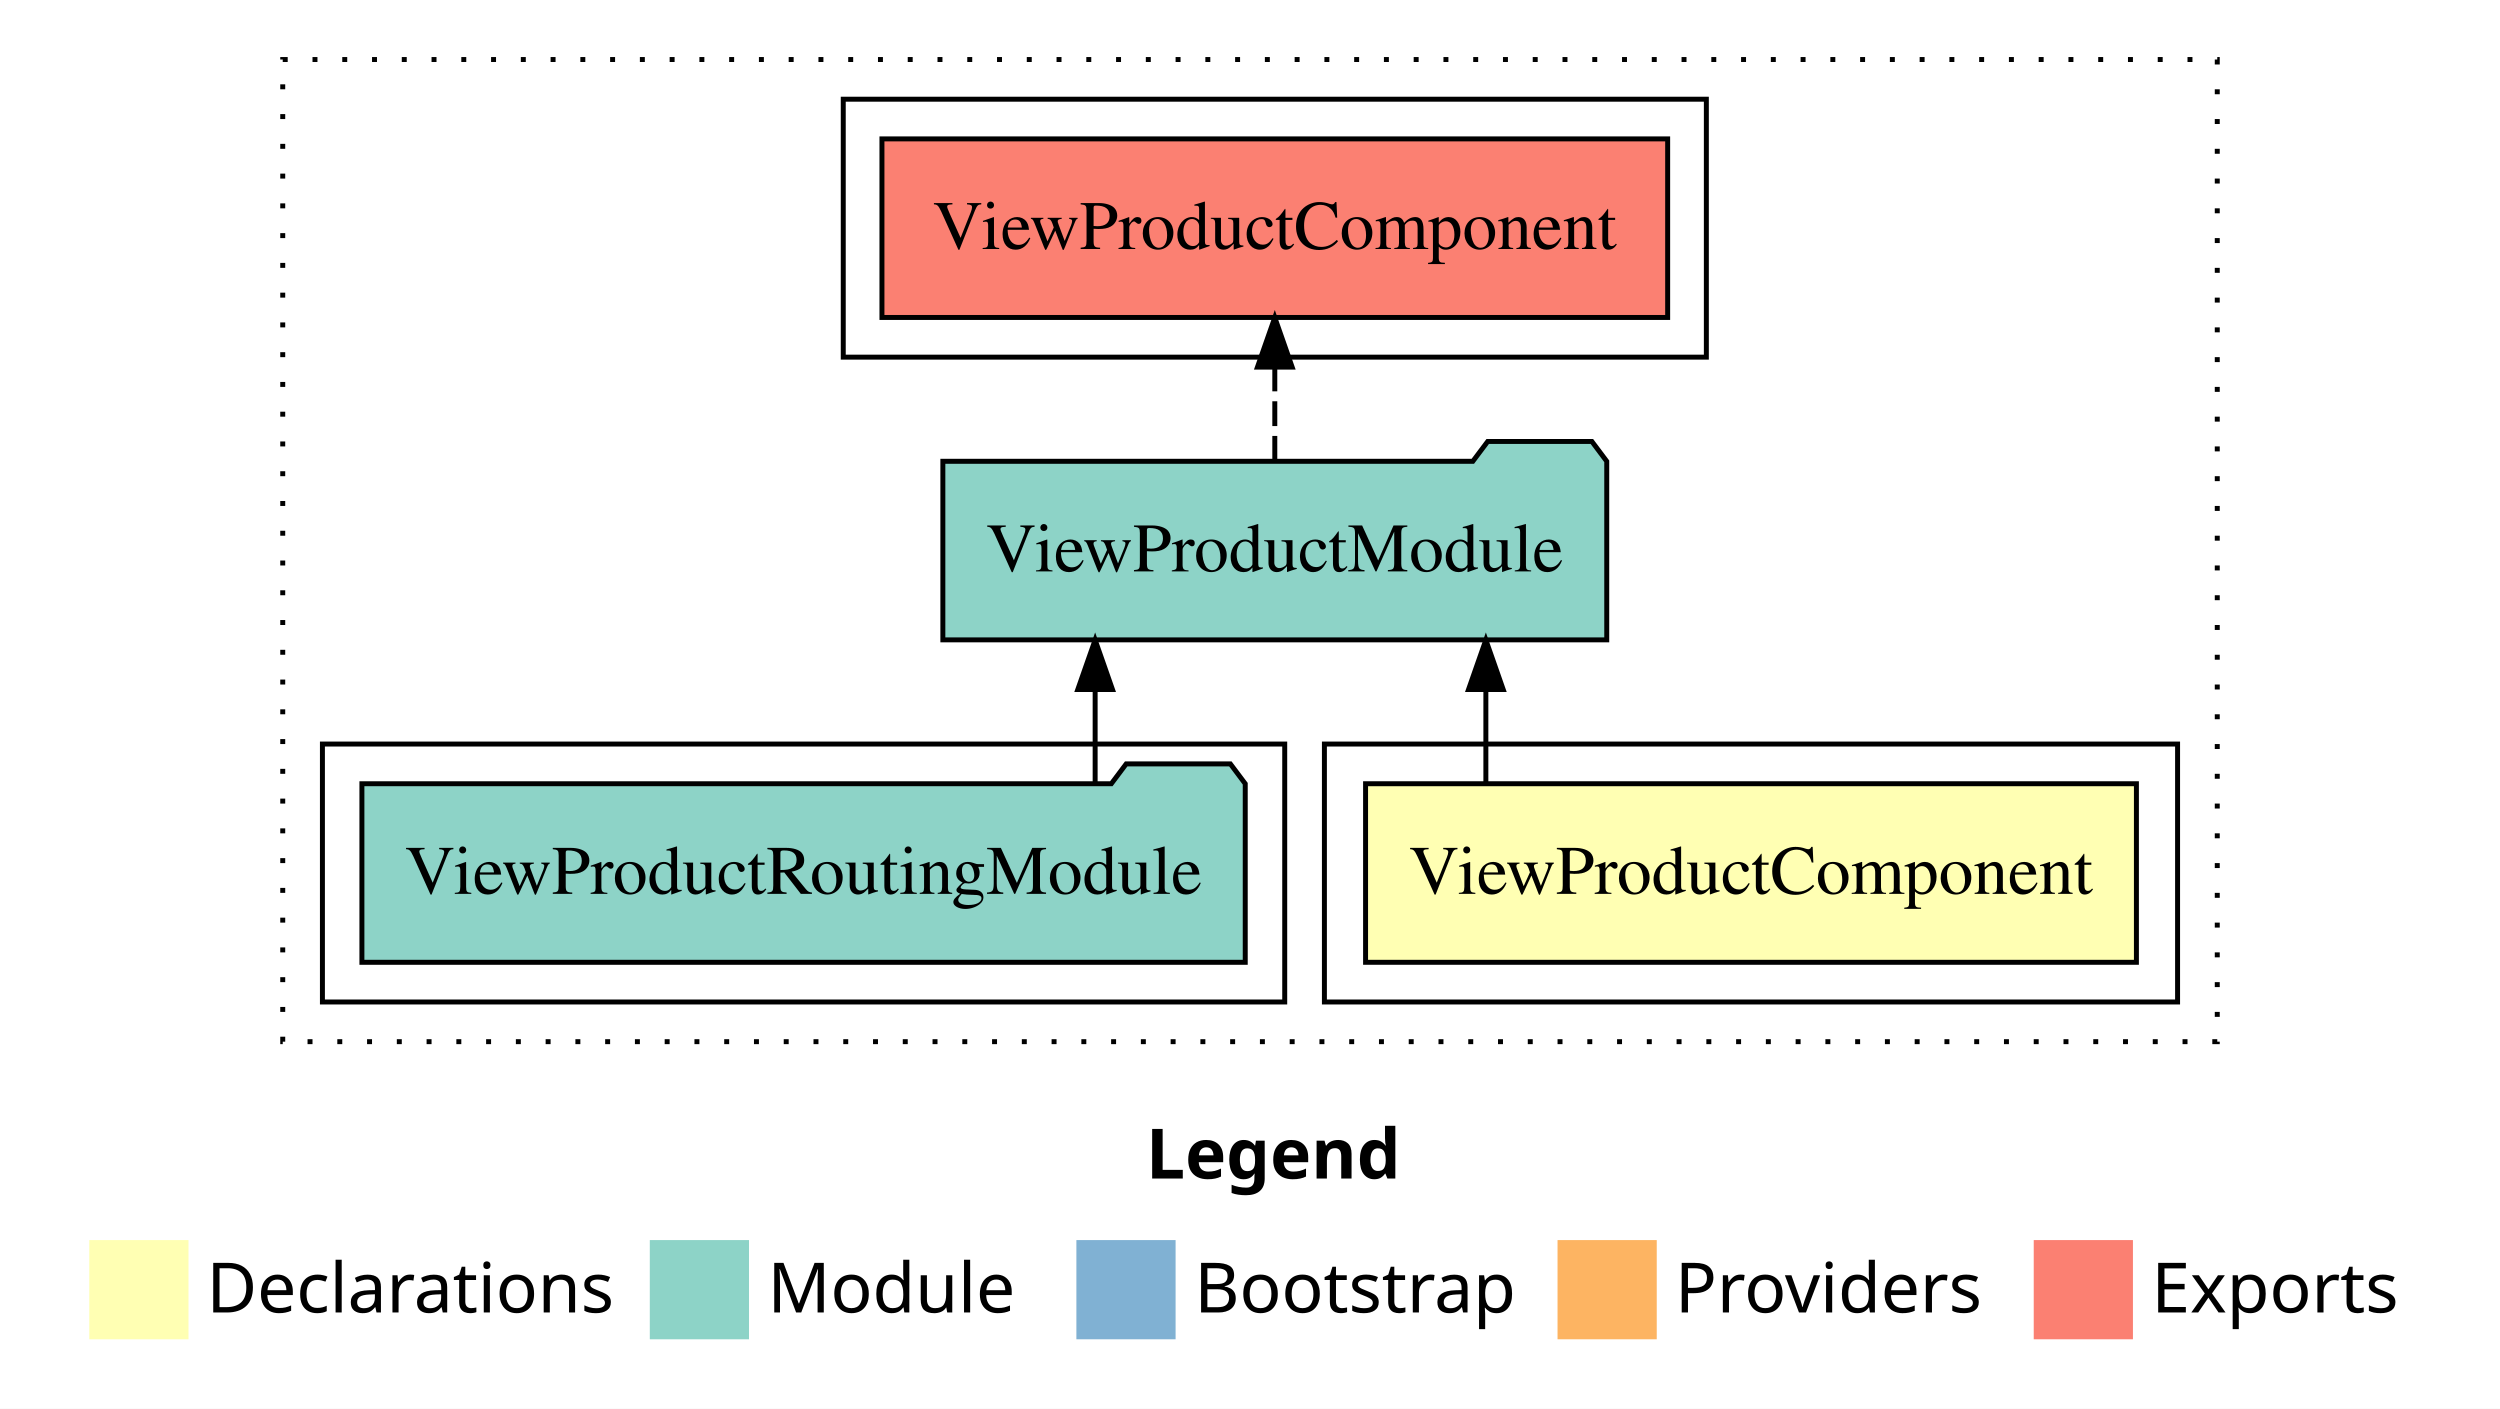
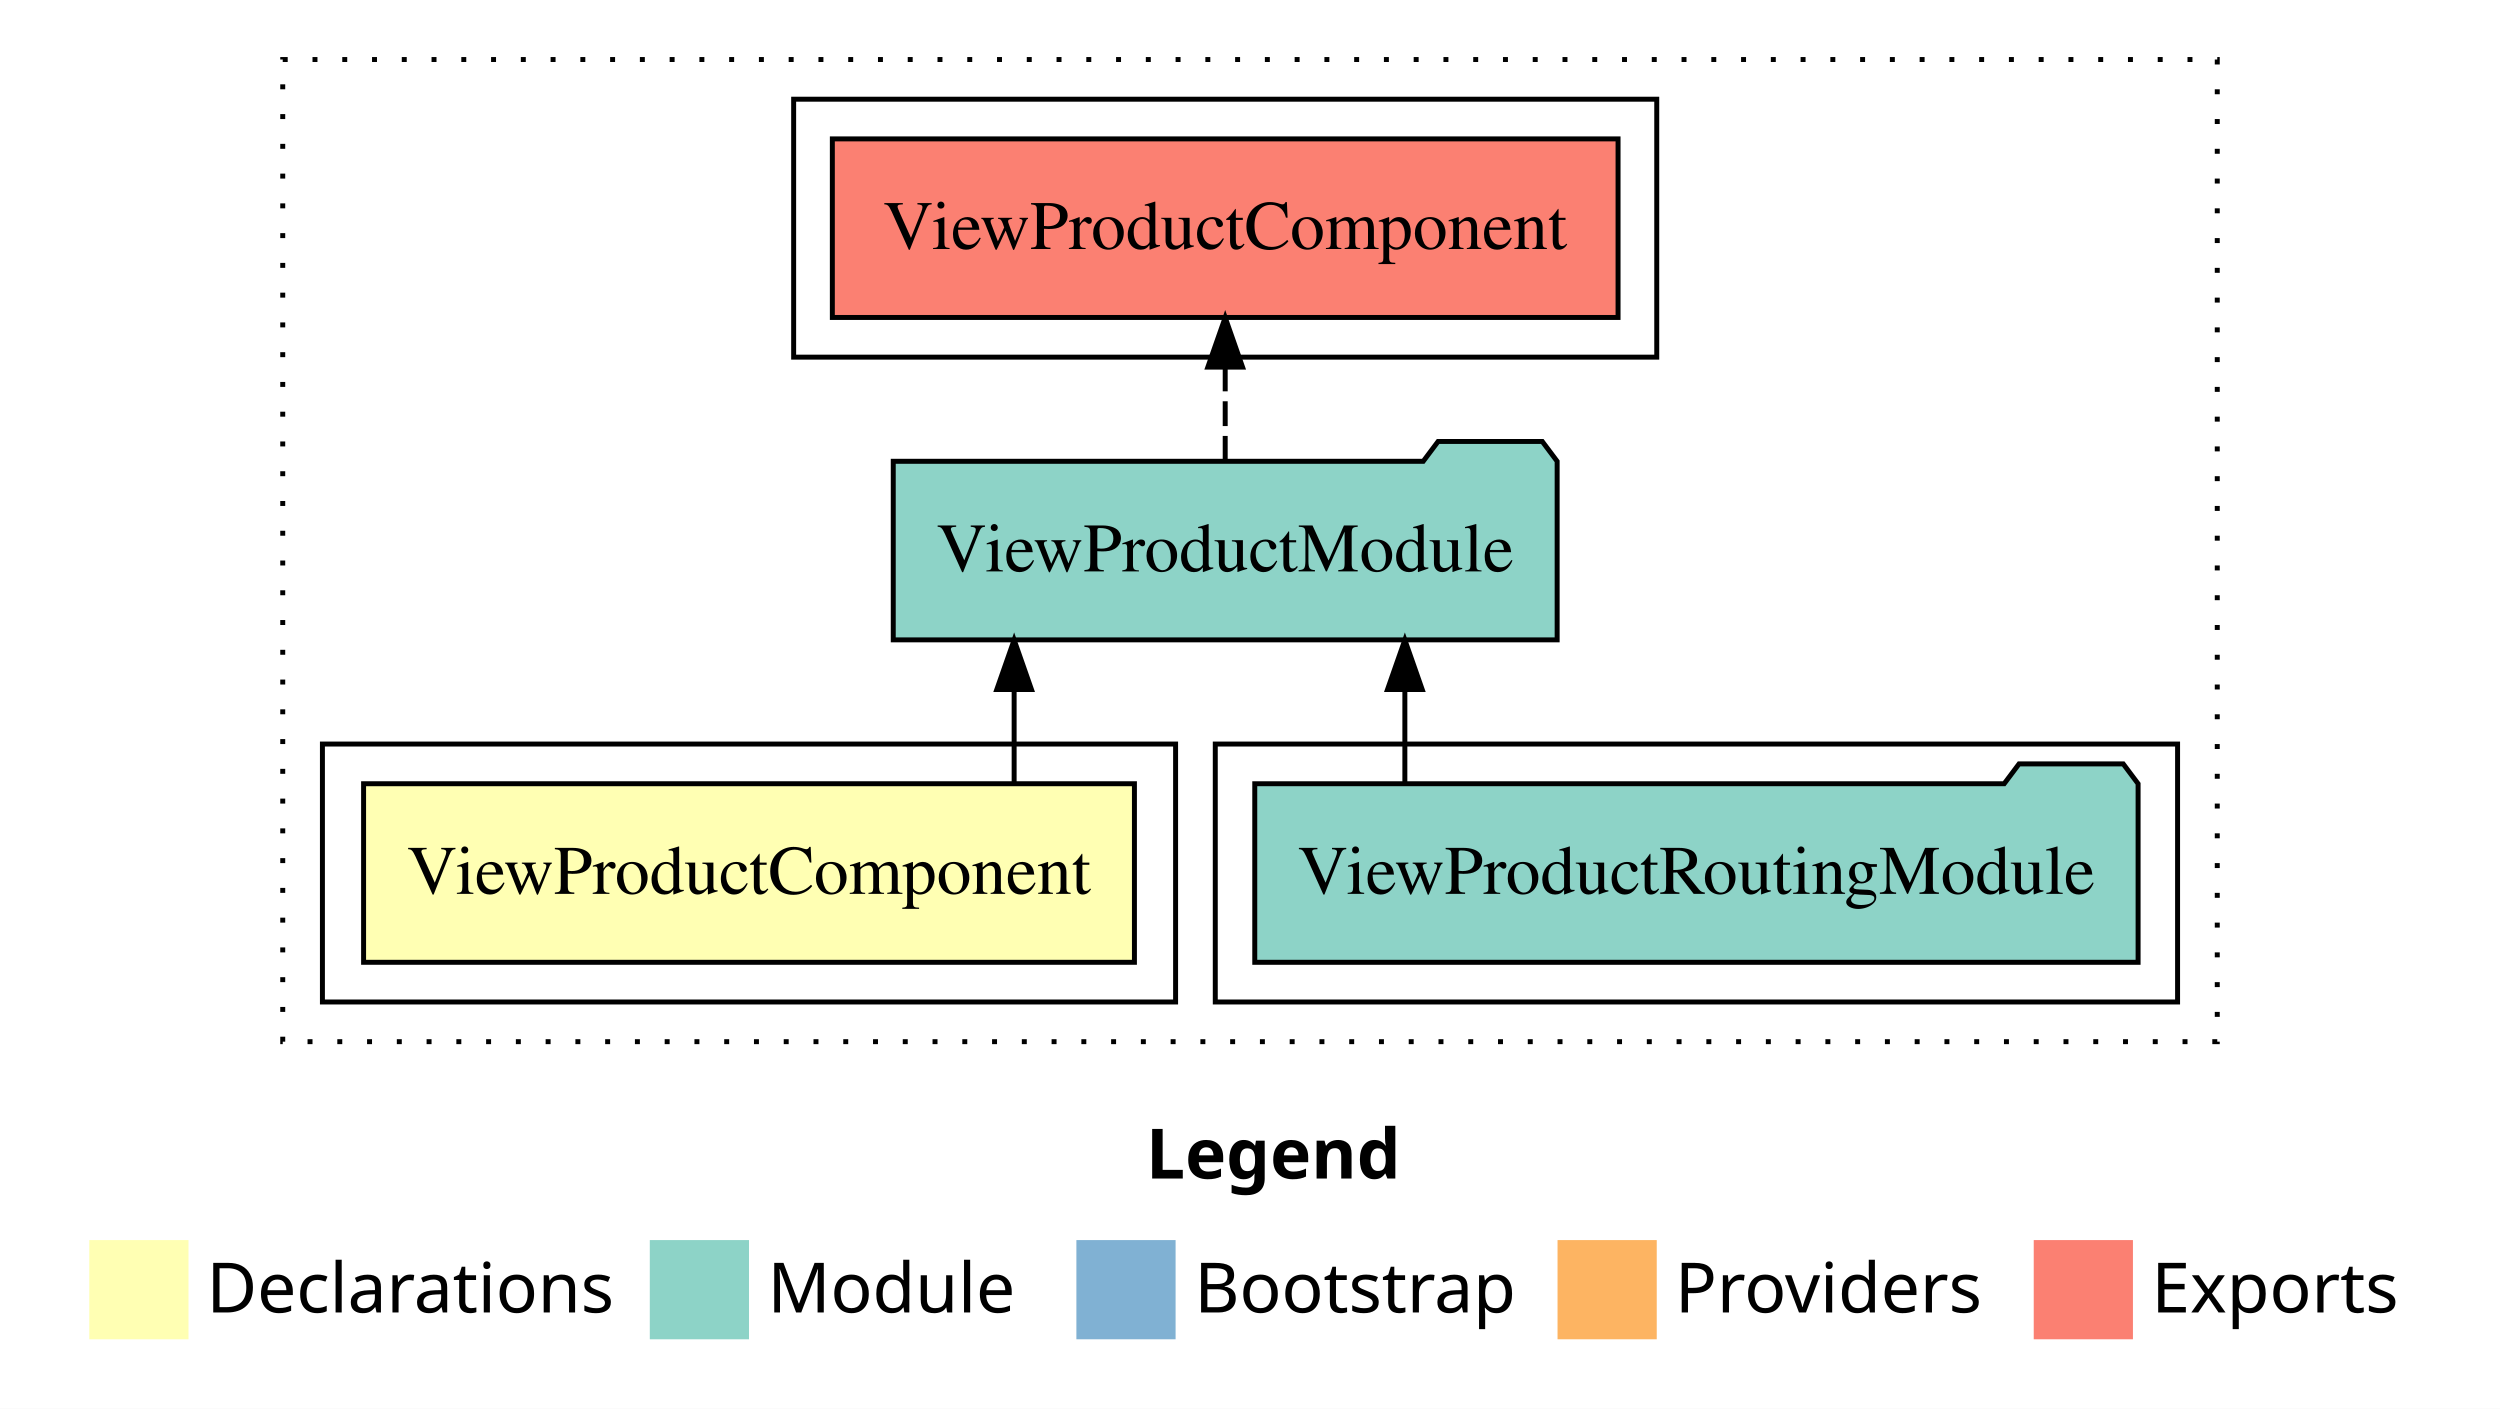
<svg xmlns="http://www.w3.org/2000/svg" width="504pt" height="284pt" viewBox="0.00 0.00 504.00 284.00">
  <g id="graph0" class="graph" transform="scale(1 1) rotate(0) translate(4 280)">
    <polygon fill="white" stroke="transparent" points="-4,4 -4,-280 500,-280 500,4 -4,4" />
    <text text-anchor="start" x="227.01" y="-42.4" font-family="Times-12" font-weight="bold" font-size="14.00">Legend</text>
    <polygon fill="#ffffb3" stroke="transparent" points="14,-10 14,-30 34,-30 34,-10 14,-10" />
    <text text-anchor="start" x="37.63" y="-15.4" font-family="Times-12" font-size="14.00">  Declarations</text>
    <polygon fill="#8dd3c7" stroke="transparent" points="127,-10 127,-30 147,-30 147,-10 127,-10" />
    <text text-anchor="start" x="150.73" y="-15.4" font-family="Times-12" font-size="14.00">  Module</text>
    <polygon fill="#80b1d3" stroke="transparent" points="213,-10 213,-30 233,-30 233,-10 213,-10" />
    <text text-anchor="start" x="236.78" y="-15.4" font-family="Times-12" font-size="14.00">  Bootstrap</text>
    <polygon fill="#fdb462" stroke="transparent" points="310,-10 310,-30 330,-30 330,-10 310,-10" />
    <text text-anchor="start" x="333.67" y="-15.4" font-family="Times-12" font-size="14.00">  Providers</text>
    <polygon fill="#fb8072" stroke="transparent" points="406,-10 406,-30 426,-30 426,-10 406,-10" />
    <text text-anchor="start" x="429.73" y="-15.4" font-family="Times-12" font-size="14.00">  Exports</text>
    <g id="clust1" class="cluster">
      <polygon fill="none" stroke="black" stroke-dasharray="1,5" points="53,-70 53,-268 443,-268 443,-70 53,-70" />
    </g>
+     <g id="clust4" class="cluster">
+       <polygon fill="none" stroke="black" points="241,-78 241,-130 435,-130 435,-78 241,-78" />
+     </g>
    <g id="clust2" class="cluster">
-       <polygon fill="none" stroke="black" points="263,-78 263,-130 435,-130 435,-78 263,-78" />
+       <polygon fill="none" stroke="black" points="61,-78 61,-130 233,-130 233,-78 61,-78" />
    </g>
    <g id="clust5" class="cluster">
-       <polygon fill="none" stroke="black" points="166,-208 166,-260 340,-260 340,-208 166,-208" />
-     </g>
-     <g id="clust4" class="cluster">
-       <polygon fill="none" stroke="black" points="61,-78 61,-130 255,-130 255,-78 61,-78" />
+       <polygon fill="none" stroke="black" points="156,-208 156,-260 330,-260 330,-208 156,-208" />
    </g>
    <g id="node1" class="node">
-       <polygon fill="#ffffb3" stroke="black" points="426.7,-122 271.3,-122 271.3,-86 426.7,-86 426.7,-122" />
-       <text text-anchor="middle" x="349" y="-99.8" font-family="Times,serif" font-size="14.00">ViewProductComponent</text>
+       <polygon fill="#ffffb3" stroke="black" points="224.7,-122 69.3,-122 69.3,-86 224.7,-86 224.7,-122" />
+       <text text-anchor="middle" x="147" y="-99.8" font-family="Times,serif" font-size="14.00">ViewProductComponent</text>
    </g>
    <g id="node2" class="node">
-       <polygon fill="#8dd3c7" stroke="black" points="319.92,-187 316.92,-191 295.92,-191 292.92,-187 186.08,-187 186.08,-151 319.92,-151 319.92,-187" />
-       <text text-anchor="middle" x="253" y="-164.8" font-family="Times,serif" font-size="14.00">ViewProductModule</text>
+       <polygon fill="#8dd3c7" stroke="black" points="309.92,-187 306.92,-191 285.92,-191 282.92,-187 176.08,-187 176.08,-151 309.92,-151 309.92,-187" />
+       <text text-anchor="middle" x="243" y="-164.8" font-family="Times,serif" font-size="14.00">ViewProductModule</text>
    </g>
    <g id="edge1" class="edge">
-       <path fill="none" stroke="black" d="M295.55,-122.11C295.55,-122.11 295.55,-140.99 295.55,-140.99" />
-       <polygon fill="black" stroke="black" points="292.05,-140.99 295.55,-150.99 299.05,-140.99 292.05,-140.99" />
+       <path fill="none" stroke="black" d="M200.45,-122.11C200.45,-122.11 200.45,-140.99 200.45,-140.99" />
+       <polygon fill="black" stroke="black" points="196.95,-140.99 200.45,-150.99 203.95,-140.99 196.95,-140.99" />
    </g>
    <g id="node4" class="node">
-       <polygon fill="#fb8072" stroke="black" points="332.2,-252 173.8,-252 173.8,-216 332.2,-216 332.2,-252" />
-       <text text-anchor="middle" x="253" y="-229.8" font-family="Times,serif" font-size="14.00">ViewProductComponent </text>
+       <polygon fill="#fb8072" stroke="black" points="322.2,-252 163.8,-252 163.8,-216 322.2,-216 322.2,-252" />
+       <text text-anchor="middle" x="243" y="-229.8" font-family="Times,serif" font-size="14.00">ViewProductComponent </text>
    </g>
    <g id="edge3" class="edge">
-       <path fill="none" stroke="black" stroke-dasharray="5,2" d="M253,-187.11C253,-187.11 253,-205.99 253,-205.99" />
-       <polygon fill="black" stroke="black" points="249.5,-205.99 253,-215.99 256.5,-205.99 249.5,-205.99" />
+       <path fill="none" stroke="black" stroke-dasharray="5,2" d="M243,-187.11C243,-187.11 243,-205.99 243,-205.99" />
+       <polygon fill="black" stroke="black" points="239.5,-205.99 243,-215.99 246.5,-205.99 239.5,-205.99" />
    </g>
    <g id="node3" class="node">
-       <polygon fill="#8dd3c7" stroke="black" points="247.04,-122 244.04,-126 223.04,-126 220.04,-122 68.96,-122 68.96,-86 247.04,-86 247.04,-122" />
-       <text text-anchor="middle" x="158" y="-99.8" font-family="Times,serif" font-size="14.00">ViewProductRoutingModule</text>
+       <polygon fill="#8dd3c7" stroke="black" points="427.04,-122 424.04,-126 403.04,-126 400.04,-122 248.96,-122 248.96,-86 427.04,-86 427.04,-122" />
+       <text text-anchor="middle" x="338" y="-99.8" font-family="Times,serif" font-size="14.00">ViewProductRoutingModule</text>
    </g>
    <g id="edge2" class="edge">
-       <path fill="none" stroke="black" d="M216.78,-122.11C216.78,-122.11 216.78,-140.99 216.78,-140.99" />
-       <polygon fill="black" stroke="black" points="213.28,-140.99 216.78,-150.99 220.28,-140.99 213.28,-140.99" />
+       <path fill="none" stroke="black" d="M279.22,-122.11C279.22,-122.11 279.22,-140.99 279.22,-140.99" />
+       <polygon fill="black" stroke="black" points="275.72,-140.99 279.22,-150.99 282.72,-140.99 275.72,-140.99" />
    </g>
  </g>
</svg>
